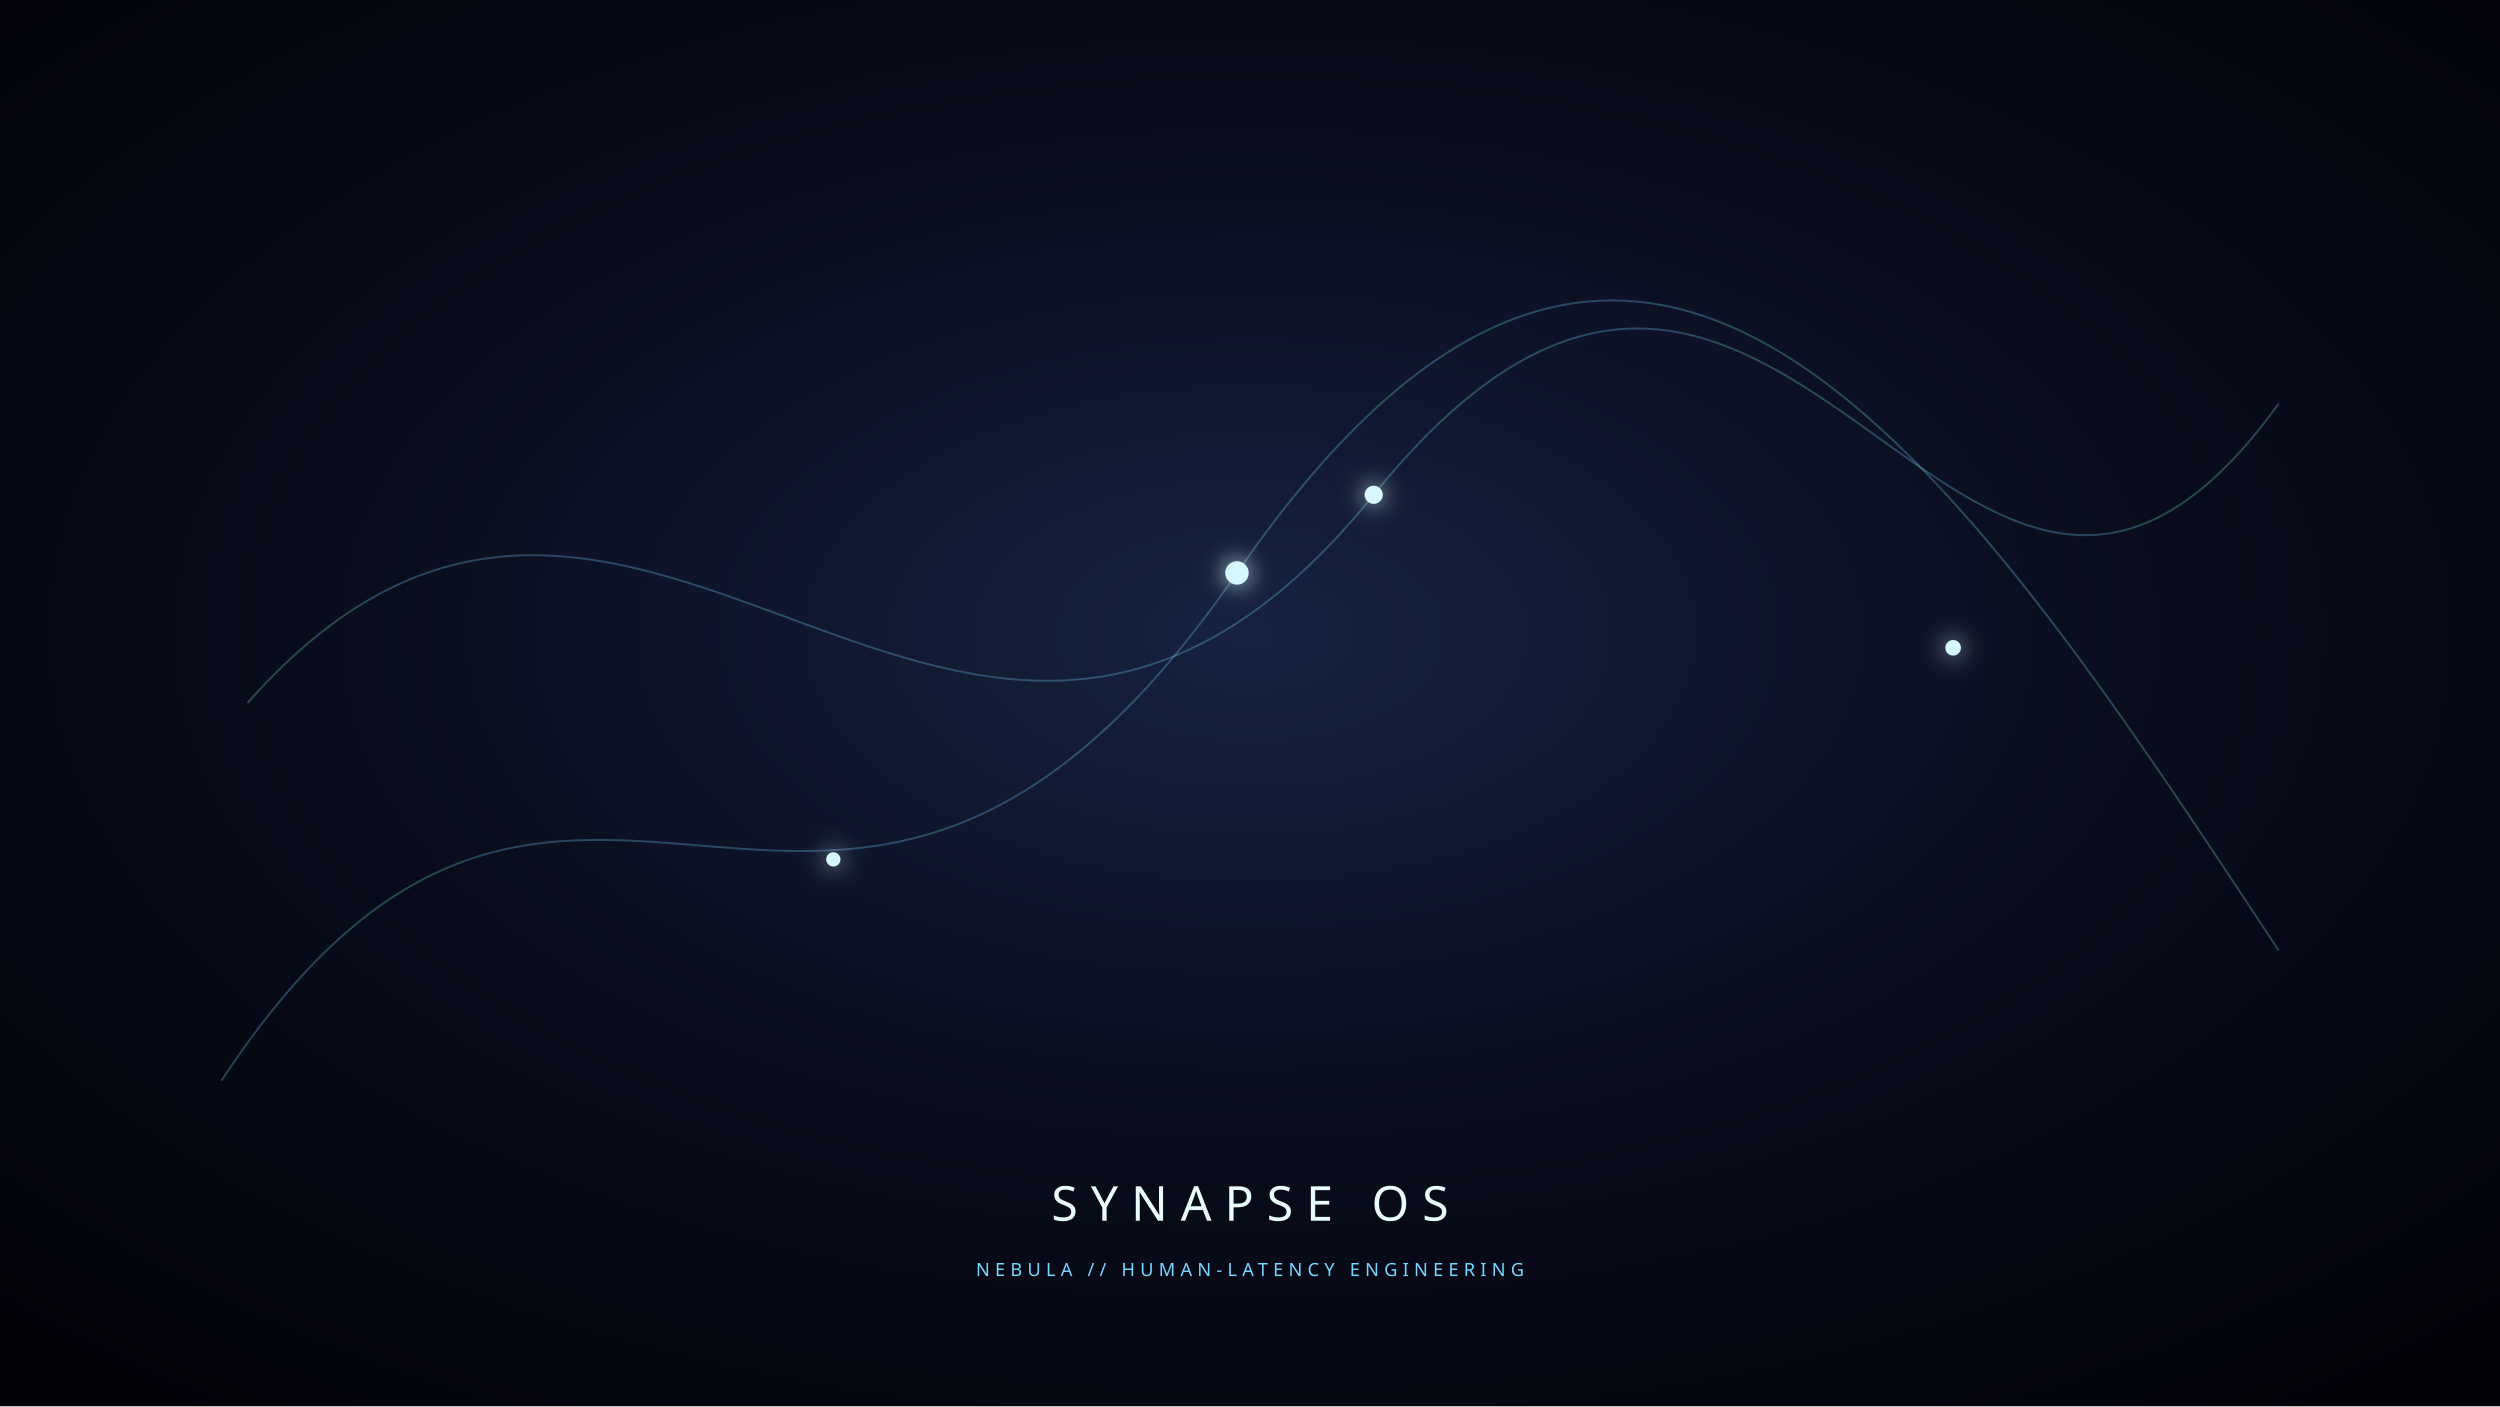
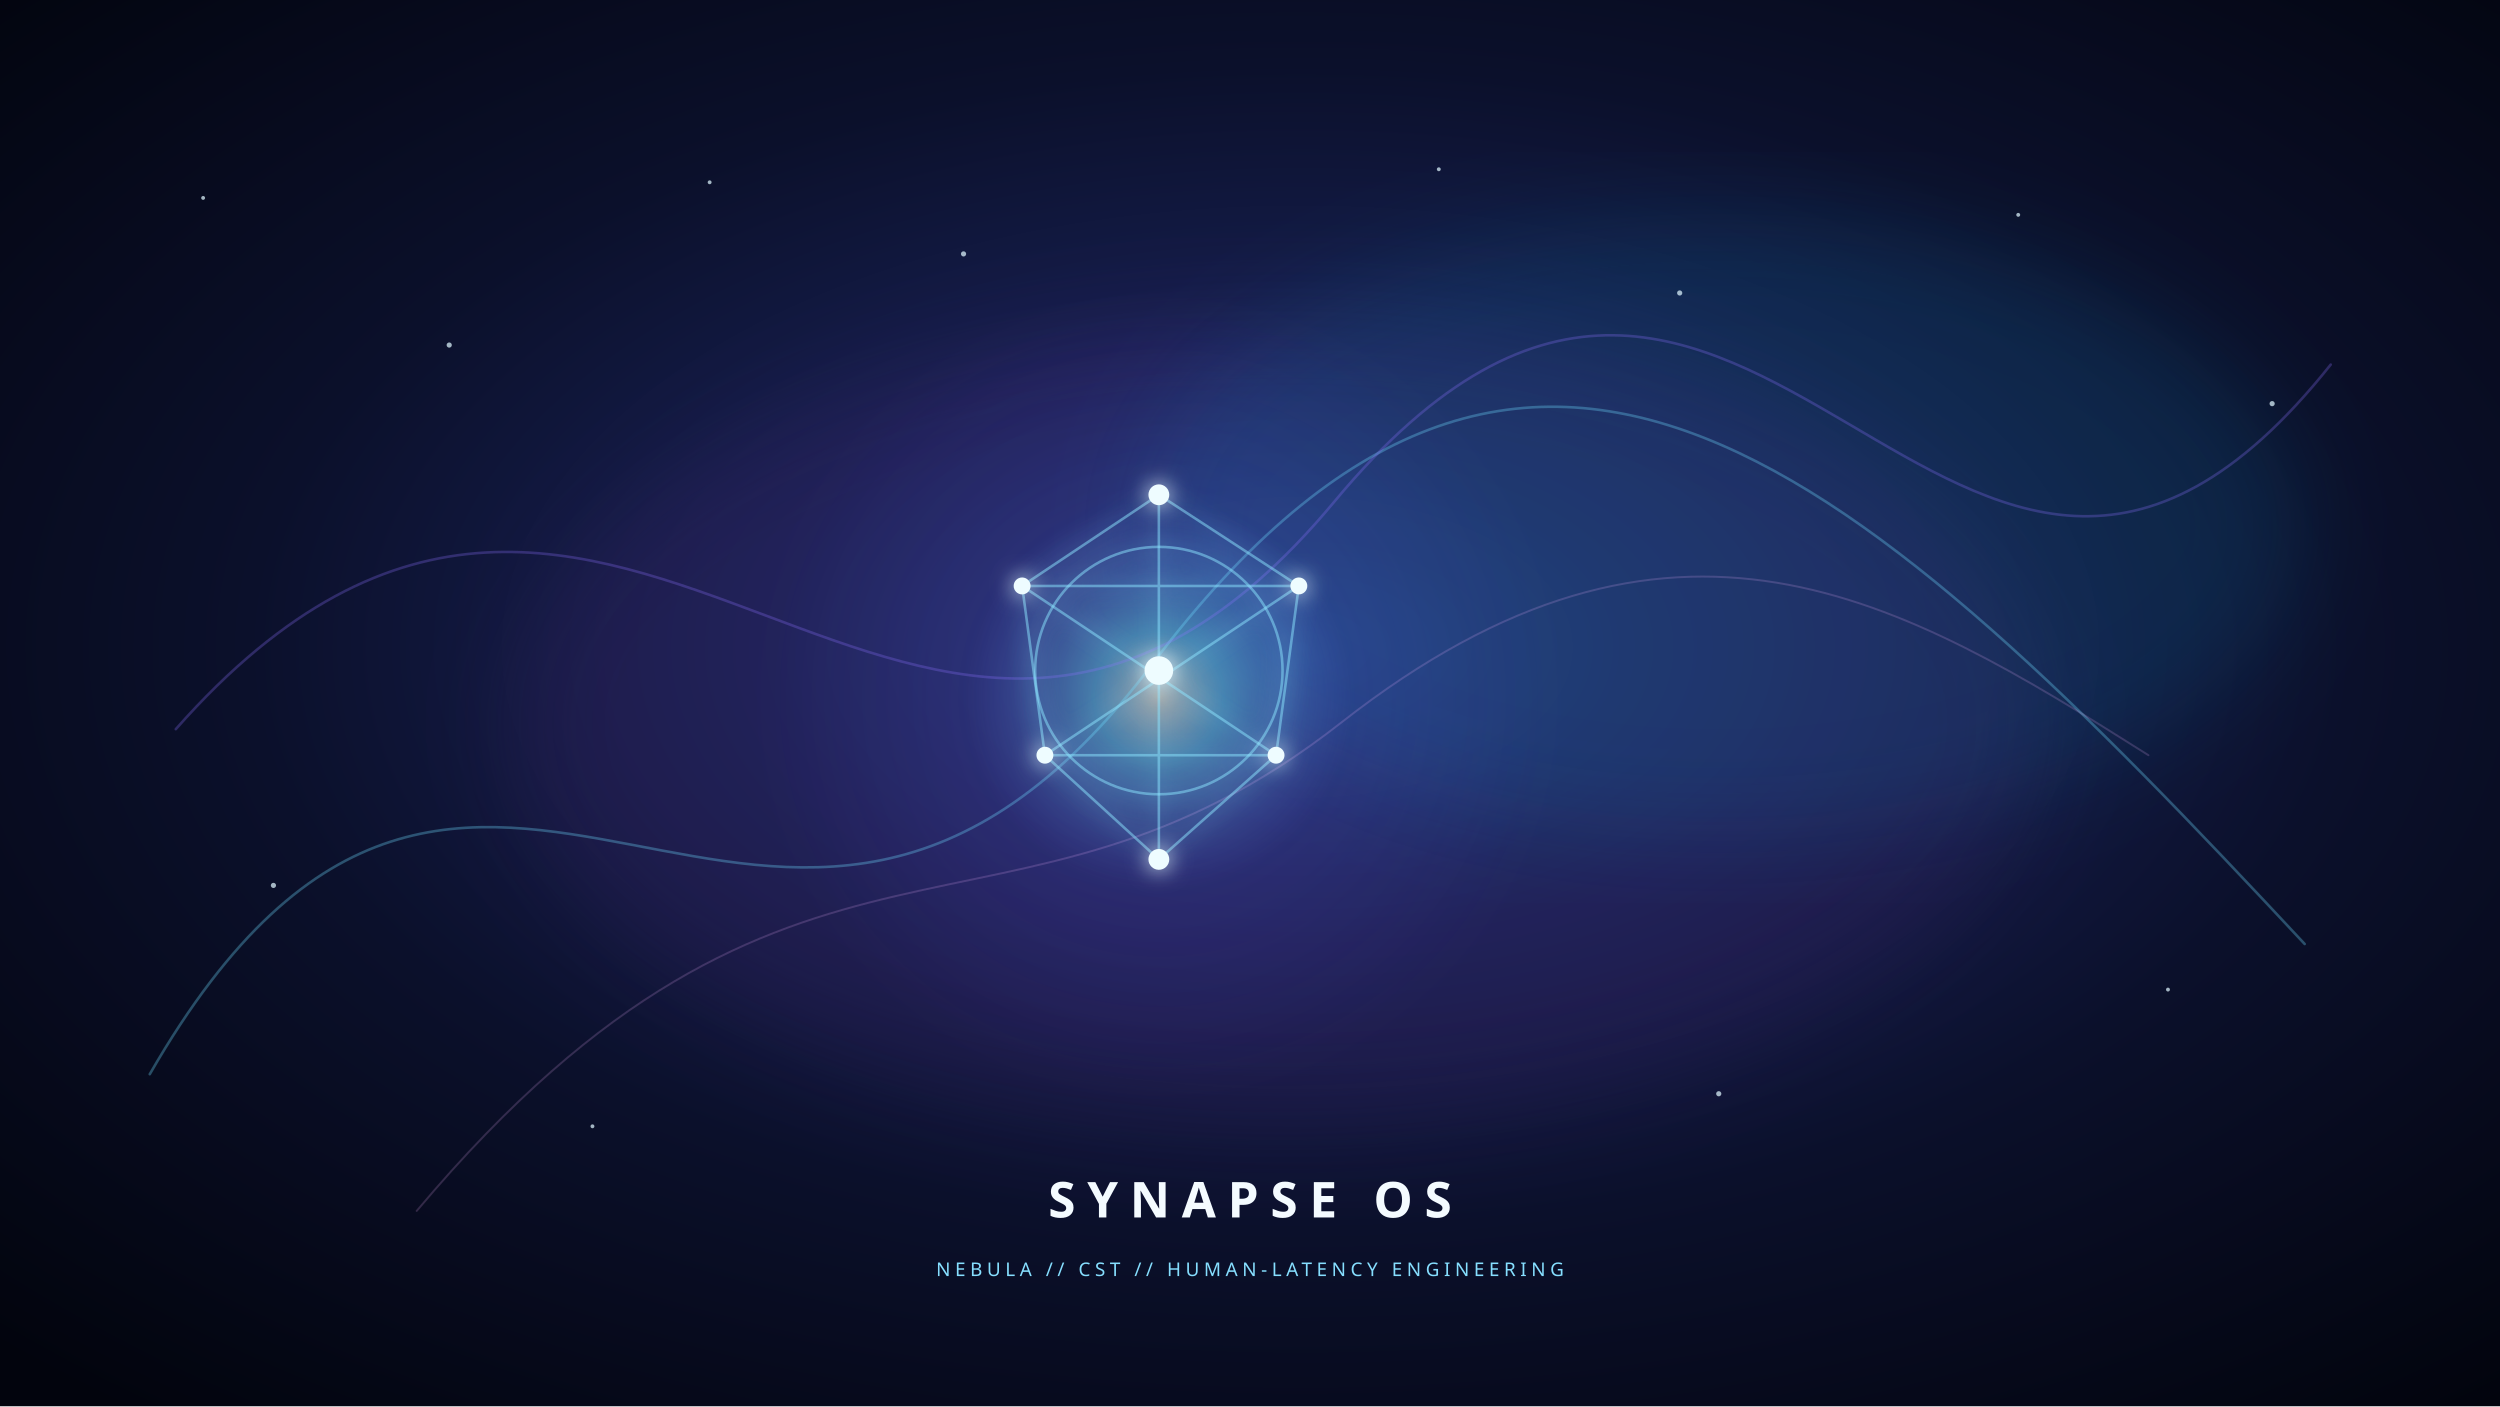
<svg xmlns="http://www.w3.org/2000/svg" width="3840" height="2160" viewBox="0 0 3840 2160">
  <defs>
-     <radialGradient id="g" cx="50%" cy="45%" r="70%">
-       <stop offset="0" stop-color="#16223f" />
-       <stop offset="0.5" stop-color="#090d1c" />
-       <stop offset="1" stop-color="#020309" />
+     <radialGradient id="space" cx="52%" cy="46%" r="72%">
+       <stop offset="0" stop-color="#173a73" />
+       <stop offset="0.30" stop-color="#161f50" />
+       <stop offset="0.58" stop-color="#0b102b" />
+       <stop offset="1" stop-color="#02040d" />
+     </radialGradient>
+     <radialGradient id="halo" cx="50%" cy="50%" r="50%">
+       <stop offset="0" stop-color="#fff6cf" stop-opacity="0.95" />
+       <stop offset="0.16" stop-color="#75e5ff" stop-opacity="0.70" />
+       <stop offset="0.48" stop-color="#6f5cff" stop-opacity="0.18" />
+       <stop offset="1" stop-color="#6f5cff" stop-opacity="0" />
    </radialGradient>
    <filter id="glow">
-       <feGaussianBlur stdDeviation="18" result="b" />
+       <feGaussianBlur stdDeviation="16" result="b" />
      <feMerge>
        <feMergeNode in="b" />
        <feMergeNode in="SourceGraphic" />
      </feMerge>
    </filter>
+     <filter id="soft">
+       <feGaussianBlur stdDeviation="70" />
+     </filter>
  </defs>
-   <rect width="3840" height="2160" fill="url(#g)" />
-   <g fill="none" stroke="#78d7ff" stroke-opacity="0.28" stroke-width="3">
-     <path d="M340 1660 C880 840 1280 1780 1900 880 S3000 700 3500 1460" />
-     <path d="M380 1080 C980 400 1480 1540 2110 760 S3010 1300 3500 620" />
+   <rect width="3840" height="2160" fill="url(#space)" />
+   <ellipse cx="1960" cy="1110" rx="1180" ry="620" fill="#52297d" opacity="0.18" filter="url(#soft)" />
+   <ellipse cx="2640" cy="810" rx="900" ry="480" fill="#0ba6d8" opacity="0.12" filter="url(#soft)" />
+   <ellipse cx="1780" cy="1070" rx="620" ry="620" fill="url(#halo)" opacity="0.62" />
+   <g fill="#dff7ff" opacity="0.72">
+     <circle cx="312" cy="304" r="3" />
+     <circle cx="690" cy="530" r="4" />
+     <circle cx="1090" cy="280" r="3" />
+     <circle cx="1480" cy="390" r="4" />
+     <circle cx="2210" cy="260" r="3" />
+     <circle cx="2580" cy="450" r="4" />
+     <circle cx="3100" cy="330" r="3" />
+     <circle cx="3490" cy="620" r="4" />
+     <circle cx="420" cy="1360" r="4" />
+     <circle cx="910" cy="1730" r="3" />
+     <circle cx="2640" cy="1680" r="4" />
+     <circle cx="3330" cy="1520" r="3" />
  </g>
-   <g fill="#d7f7ff" filter="url(#glow)">
-     <circle cx="1900" cy="880" r="18" />
-     <circle cx="2110" cy="760" r="14" />
-     <circle cx="1280" cy="1320" r="11" />
-     <circle cx="3000" cy="995" r="12" />
+   <g fill="none" stroke-linecap="round">
+     <path d="M230 1650 C730 780 1190 1790 1770 1020 S2860 720 3540 1450" stroke="#70ddff" stroke-opacity="0.32" stroke-width="4" />
+     <path d="M270 1120 C950 350 1410 1540 2050 770 S3000 1290 3580 560" stroke="#8c70ff" stroke-opacity="0.28" stroke-width="4" />
+     <path d="M640 1860 C1220 1170 1550 1510 2060 1110 S2920 920 3300 1160" stroke="#f4b6ff" stroke-opacity="0.18" stroke-width="3" />
  </g>
-   <text x="1920" y="1875" text-anchor="middle" fill="#e8fbff" font-family="sans-serif" font-size="74" letter-spacing="20">SYNAPSE OS</text>
-   <text x="1920" y="1960" text-anchor="middle" fill="#78d7ff" font-family="sans-serif" font-size="28" letter-spacing="8">NEBULA // HUMAN-LATENCY ENGINEERING</text>
+   <g fill="none" stroke="#8ce7ff" stroke-opacity="0.50" stroke-width="4" filter="url(#glow)">
+     <circle cx="1780" cy="1030" r="190" />
+     <path d="M1780 760 L1570 900 L1605 1160 L1780 1320 L1960 1160 L1995 900 Z" />
+     <path d="M1570 900 L1995 900 M1605 1160 L1960 1160 M1780 760 L1780 1320 M1570 900 L1960 1160 M1995 900 L1605 1160" />
+   </g>
+   <g fill="#eefcff" filter="url(#glow)">
+     <circle cx="1780" cy="760" r="16" />
+     <circle cx="1570" cy="900" r="13" />
+     <circle cx="1995" cy="900" r="13" />
+     <circle cx="1605" cy="1160" r="13" />
+     <circle cx="1960" cy="1160" r="13" />
+     <circle cx="1780" cy="1320" r="16" />
+     <circle cx="1780" cy="1030" r="22" />
+   </g>
+   <text x="1920" y="1870" text-anchor="middle" fill="#f4fbff" font-family="Noto Sans, sans-serif" font-size="76" font-weight="600" letter-spacing="18">SYNAPSE OS</text>
+   <text x="1920" y="1960" text-anchor="middle" fill="#86dfff" font-family="Noto Sans, sans-serif" font-size="29" letter-spacing="7">NEBULA // CST // HUMAN-LATENCY ENGINEERING</text>
</svg>
